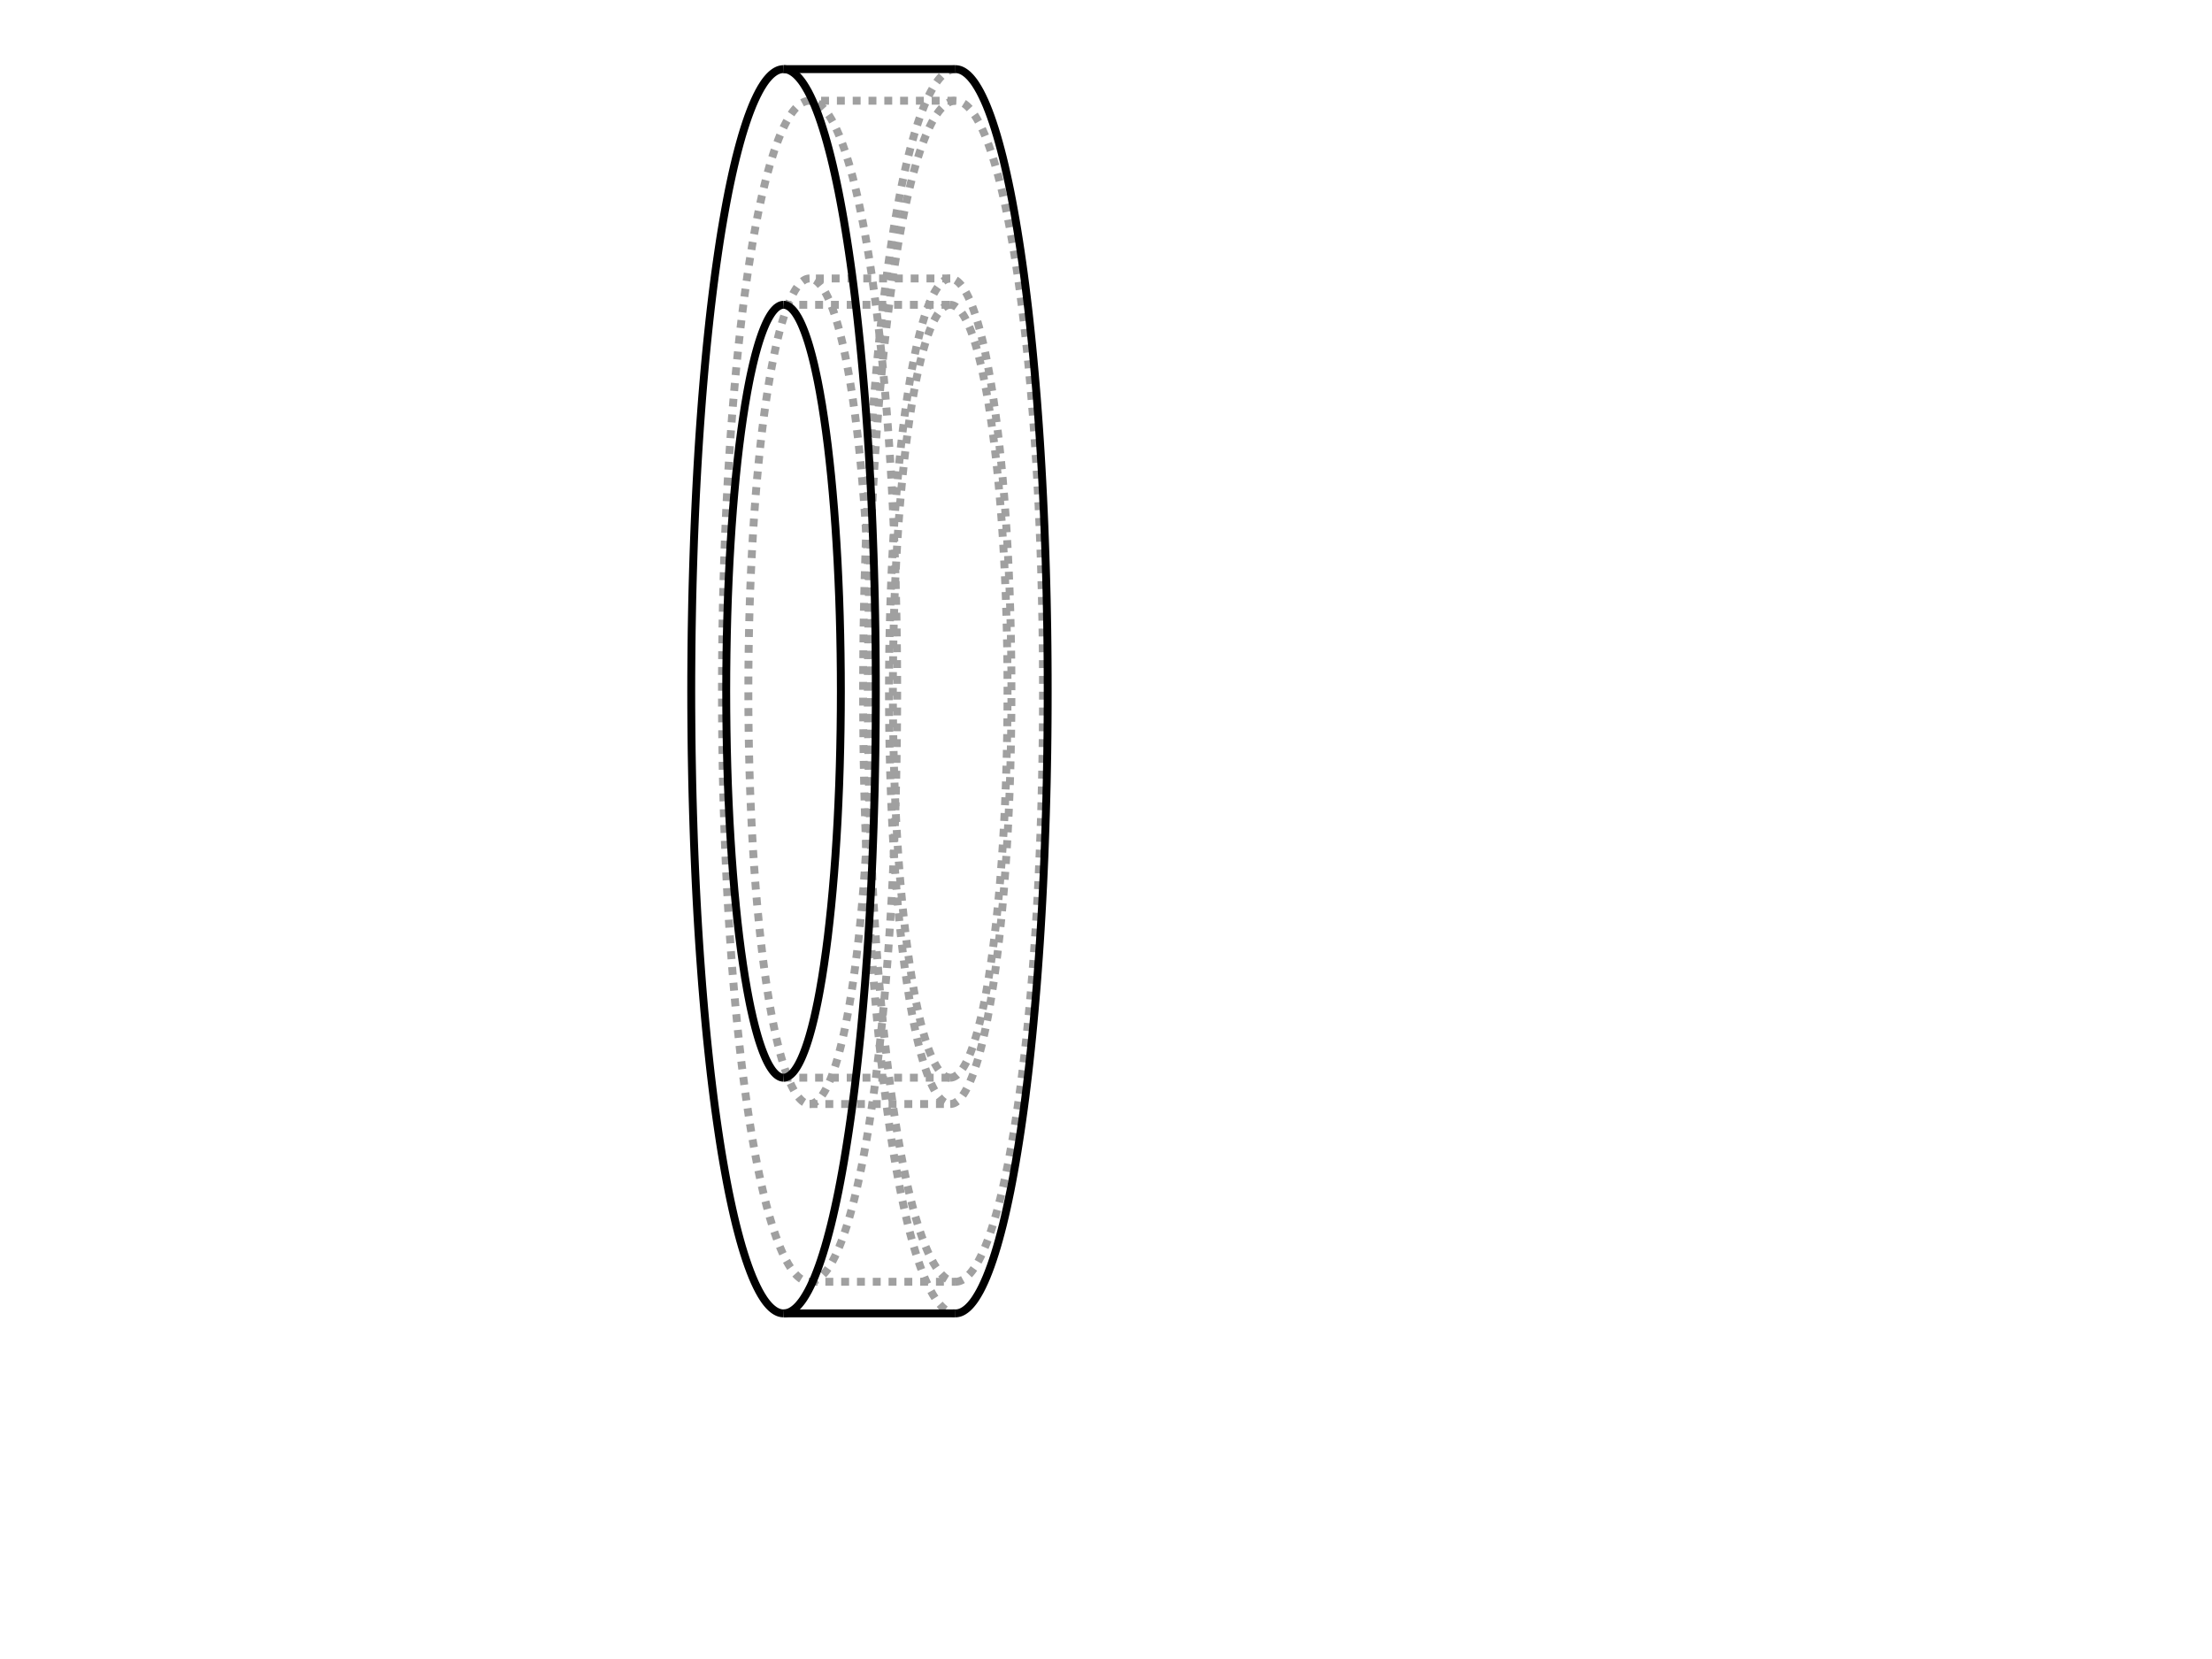
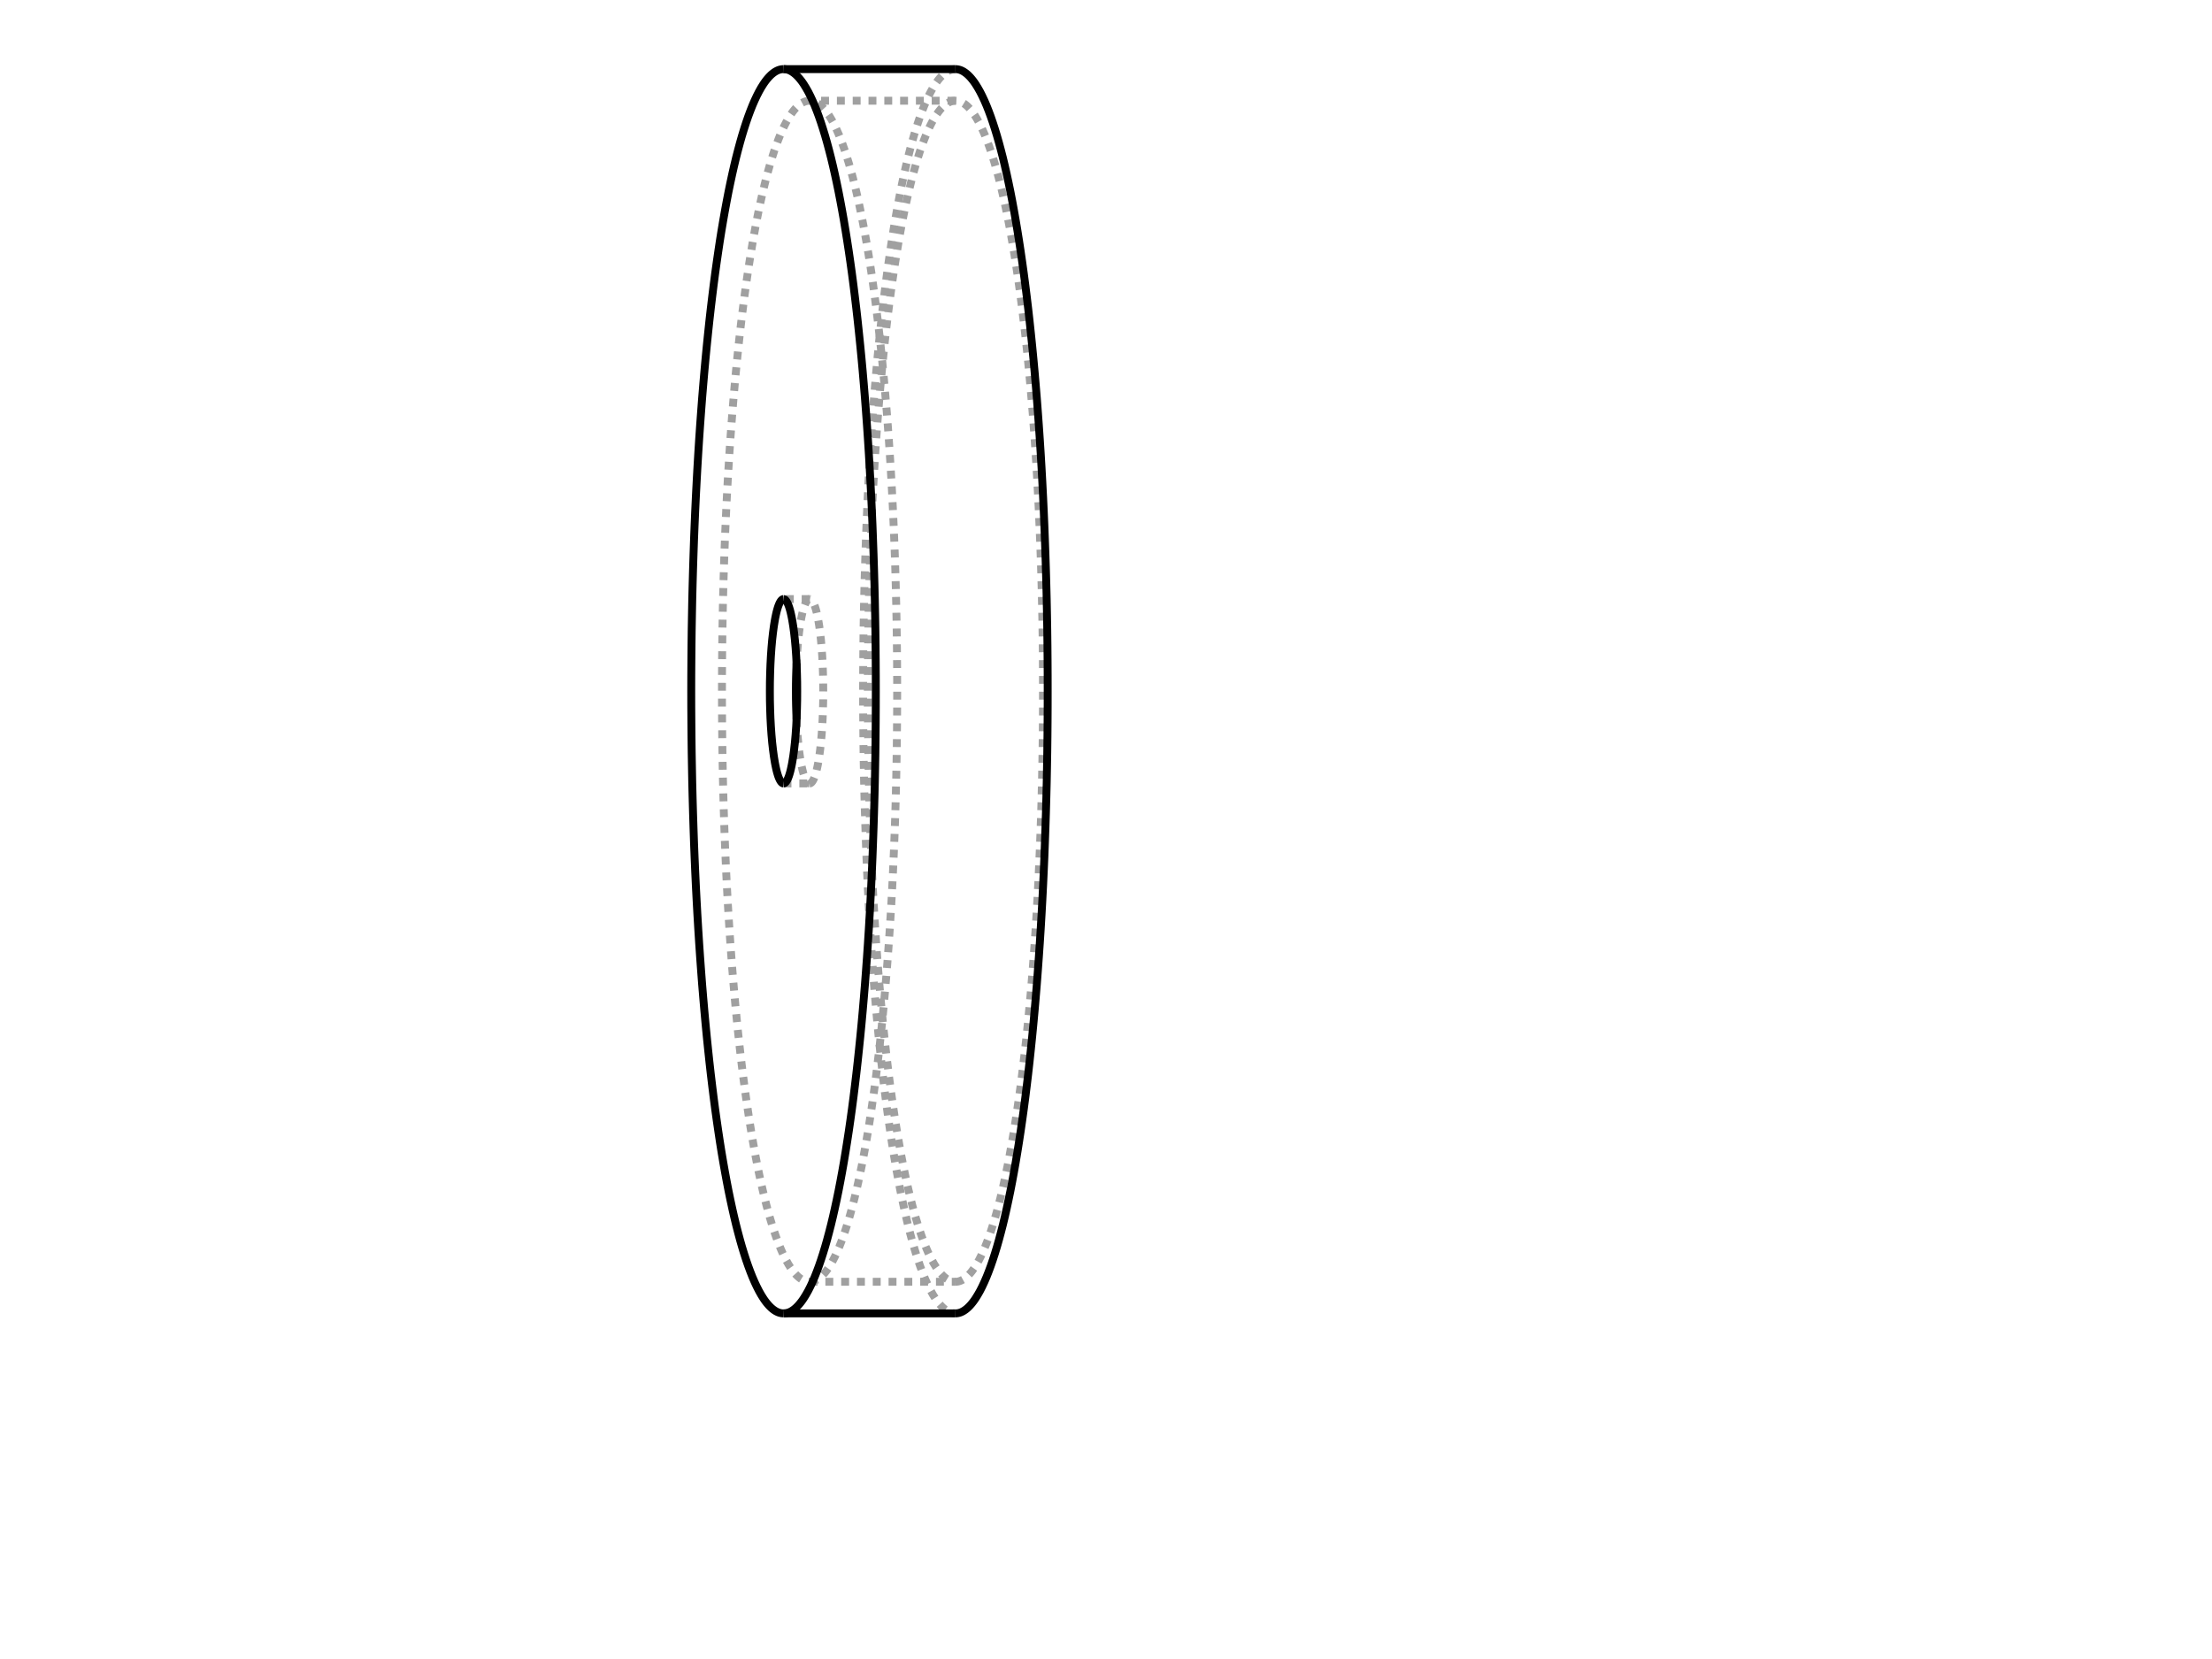
<svg xmlns="http://www.w3.org/2000/svg" width="640.0" height="480.0" viewBox="0 0 640 480">
  <g transform="scale(7.619048, -7.619048)   translate(35.29259,-26.25)" stroke-width="0.3" fill="none">
    <g stroke="rgb(160,160,160)" fill="none" stroke-dasharray="0.3,0.3">
      <path d="M0.989,23.625 L0.946,23.623 L0.903,23.618 L0.86,23.609 L0.817,23.597 L0.774,23.581 L0.731,23.561 L0.688,23.538 L0.645,23.511 L0.603,23.481 L0.56,23.447 L0.517,23.41 L0.475,23.369 L0.432,23.325 L0.39,23.277 L0.347,23.226 L0.305,23.171 L0.263,23.113 L0.221,23.051 L0.137,22.917 L0.054,22.769 L-0.028,22.608 L-0.11,22.433 L-0.192,22.244 L-0.272,22.042 L-0.352,21.827 L-0.431,21.598 L-0.509,21.357 L-0.587,21.102 L-0.663,20.835 L-0.738,20.556 L-0.813,20.264 L-0.886,19.96 L-0.958,19.643 L-1.029,19.315 L-1.099,18.976 L-1.167,18.625 L-1.234,18.262 L-1.3,17.889 L-1.365,17.505 L-1.428,17.11 L-1.489,16.705 L-1.549,16.29 L-1.608,15.866 L-1.665,15.431 L-1.72,14.988 L-1.774,14.535 L-1.826,14.073 L-1.876,13.603 L-1.925,13.125 L-1.972,12.639 L-2.017,12.146 L-2.06,11.645 L-2.102,11.137 L-2.141,10.622 L-2.179,10.101 L-2.215,9.574 L-2.249,9.041 L-2.281,8.503 L-2.311,7.959 L-2.339,7.411 L-2.365,6.858 L-2.389,6.301 L-2.411,5.74 L-2.43,5.176 L-2.448,4.609 L-2.464,4.039 L-2.478,3.467 L-2.489,2.892 L-2.499,2.316 L-2.506,1.738 L-2.511,1.159 L-2.515,0.58 L-2.516,1.446614031492811e-15 L-2.515,-0.58 L-2.511,-1.159 L-2.506,-1.738 L-2.499,-2.316 L-2.489,-2.892 L-2.478,-3.467 L-2.464,-4.039 L-2.448,-4.609 L-2.43,-5.176 L-2.411,-5.74 L-2.389,-6.301 L-2.365,-6.858 L-2.339,-7.411 L-2.311,-7.959 L-2.281,-8.503 L-2.249,-9.041 L-2.215,-9.574 L-2.179,-10.101 L-2.141,-10.622 L-2.102,-11.137 L-2.06,-11.645 L-2.017,-12.146 L-1.972,-12.639 L-1.925,-13.125 L-1.876,-13.603 L-1.826,-14.073 L-1.774,-14.535 L-1.72,-14.988 L-1.665,-15.431 L-1.608,-15.866 L-1.549,-16.29 L-1.489,-16.705 L-1.428,-17.11 L-1.365,-17.505 L-1.3,-17.889 L-1.234,-18.262 L-1.167,-18.625 L-1.099,-18.976 L-1.029,-19.315 L-0.958,-19.643 L-0.886,-19.96 L-0.813,-20.264 L-0.738,-20.556 L-0.663,-20.835 L-0.587,-21.102 L-0.509,-21.357 L-0.431,-21.598 L-0.352,-21.827 L-0.272,-22.042 L-0.192,-22.244 L-0.11,-22.433 L-0.028,-22.608 L0.054,-22.769 L0.137,-22.917 L0.221,-23.051 L0.263,-23.113 L0.305,-23.171 L0.347,-23.226 L0.39,-23.277 L0.432,-23.325 L0.475,-23.369 L0.517,-23.41 L0.56,-23.447 L0.603,-23.481 L0.645,-23.511 L0.688,-23.538 L0.731,-23.561 L0.774,-23.581 L0.817,-23.597 L0.86,-23.609 L0.903,-23.618 L0.946,-23.623 L0.989,-23.625 " />
      <path d="M0.989,22.425 L0.948,22.423 L0.907,22.418 L0.866,22.41 L0.826,22.398 L0.785,22.383 L0.744,22.364 L0.704,22.342 L0.663,22.317 L0.622,22.288 L0.582,22.256 L0.541,22.221 L0.501,22.182 L0.46,22.14 L0.42,22.095 L0.38,22.046 L0.34,21.994 L0.26,21.88 L0.181,21.753 L0.102,21.613 L0.023,21.459 L-0.055,21.293 L-0.132,21.114 L-0.208,20.922 L-0.284,20.718 L-0.359,20.501 L-0.433,20.272 L-0.507,20.031 L-0.579,19.777 L-0.651,19.512 L-0.721,19.235 L-0.791,18.946 L-0.859,18.646 L-0.927,18.334 L-0.993,18.012 L-1.058,17.679 L-1.121,17.335 L-1.184,16.98 L-1.245,16.616 L-1.305,16.241 L-1.363,15.857 L-1.42,15.463 L-1.476,15.06 L-1.53,14.647 L-1.583,14.226 L-1.634,13.797 L-1.683,13.359 L-1.731,12.912 L-1.777,12.459 L-1.821,11.997 L-1.864,11.529 L-1.905,11.053 L-1.945,10.571 L-1.982,10.083 L-2.018,9.588 L-2.052,9.088 L-2.084,8.582 L-2.115,8.071 L-2.143,7.555 L-2.17,7.034 L-2.194,6.51 L-2.217,5.981 L-2.238,5.449 L-2.257,4.913 L-2.274,4.375 L-2.289,3.834 L-2.302,3.29 L-2.313,2.745 L-2.322,2.198 L-2.329,1.65 L-2.334,1.1 L-2.337,0.55 L-2.338,1.1245224252899838e-13 L-2.337,-0.55 L-2.334,-1.1 L-2.329,-1.65 L-2.322,-2.198 L-2.313,-2.745 L-2.302,-3.29 L-2.289,-3.834 L-2.274,-4.375 L-2.257,-4.913 L-2.238,-5.449 L-2.217,-5.981 L-2.194,-6.51 L-2.17,-7.034 L-2.143,-7.555 L-2.115,-8.071 L-2.084,-8.582 L-2.052,-9.088 L-2.018,-9.588 L-1.982,-10.083 L-1.945,-10.571 L-1.905,-11.053 L-1.864,-11.529 L-1.821,-11.997 L-1.777,-12.459 L-1.731,-12.912 L-1.683,-13.359 L-1.634,-13.797 L-1.583,-14.226 L-1.53,-14.647 L-1.476,-15.06 L-1.42,-15.463 L-1.363,-15.857 L-1.305,-16.241 L-1.245,-16.616 L-1.184,-16.98 L-1.121,-17.335 L-1.058,-17.679 L-0.993,-18.012 L-0.927,-18.334 L-0.859,-18.646 L-0.791,-18.946 L-0.721,-19.235 L-0.651,-19.512 L-0.579,-19.777 L-0.507,-20.031 L-0.433,-20.272 L-0.359,-20.501 L-0.284,-20.718 L-0.208,-20.922 L-0.132,-21.114 L-0.055,-21.293 L0.023,-21.459 L0.102,-21.613 L0.181,-21.753 L0.26,-21.88 L0.34,-21.994 L0.38,-22.046 L0.42,-22.095 L0.46,-22.14 L0.501,-22.182 L0.541,-22.221 L0.582,-22.256 L0.622,-22.288 L0.663,-22.317 L0.704,-22.342 L0.744,-22.364 L0.785,-22.383 L0.826,-22.398 L0.866,-22.41 L0.907,-22.418 L0.948,-22.423 L0.989,-22.425 " />
      <path d="M0.989,-22.425 L1.03,-22.423 L1.071,-22.418 L1.111,-22.41 L1.152,-22.398 L1.193,-22.383 L1.234,-22.364 L1.274,-22.342 L1.315,-22.317 L1.356,-22.288 L1.396,-22.256 L1.437,-22.221 L1.477,-22.182 L1.517,-22.14 L1.558,-22.095 L1.598,-22.046 L1.638,-21.994 L1.718,-21.88 L1.797,-21.753 L1.876,-21.613 L1.955,-21.459 L2.032,-21.293 L2.11,-21.114 L2.186,-20.922 L2.262,-20.718 L2.337,-20.501 L2.411,-20.272 L2.485,-20.031 L2.557,-19.777 L2.629,-19.512 L2.699,-19.235 L2.769,-18.946 L2.837,-18.646 L2.904,-18.334 L2.971,-18.012 L3.036,-17.679 L3.099,-17.335 L3.162,-16.98 L3.223,-16.616 L3.283,-16.241 L3.341,-15.857 L3.398,-15.463 L3.454,-15.06 L3.508,-14.647 L3.56,-14.226 L3.611,-13.797 L3.661,-13.359 L3.709,-12.912 L3.755,-12.459 L3.799,-11.997 L3.842,-11.529 L3.883,-11.053 L3.923,-10.571 L3.96,-10.083 L3.996,-9.588 L4.03,-9.088 L4.062,-8.582 L4.093,-8.071 L4.121,-7.555 L4.148,-7.034 L4.172,-6.51 L4.195,-5.981 L4.216,-5.449 L4.235,-4.913 L4.252,-4.375 L4.266,-3.834 L4.279,-3.29 L4.29,-2.745 L4.299,-2.198 L4.306,-1.65 L4.311,-1.1 L4.314,-0.55 L4.315,1.069597016348225e-13 L4.314,0.55 L4.311,1.1 L4.306,1.65 L4.299,2.198 L4.29,2.745 L4.279,3.29 L4.266,3.834 L4.252,4.375 L4.235,4.913 L4.216,5.449 L4.195,5.981 L4.172,6.51 L4.148,7.034 L4.121,7.555 L4.093,8.071 L4.062,8.582 L4.03,9.088 L3.996,9.588 L3.96,10.083 L3.923,10.571 L3.883,11.053 L3.842,11.529 L3.799,11.997 L3.755,12.459 L3.709,12.912 L3.661,13.359 L3.611,13.797 L3.56,14.226 L3.508,14.647 L3.454,15.06 L3.398,15.463 L3.341,15.857 L3.283,16.241 L3.223,16.616 L3.162,16.98 L3.099,17.335 L3.036,17.679 L2.971,18.012 L2.904,18.334 L2.837,18.646 L2.769,18.946 L2.699,19.235 L2.629,19.512 L2.557,19.777 L2.485,20.031 L2.411,20.272 L2.337,20.501 L2.262,20.718 L2.186,20.922 L2.11,21.114 L2.032,21.293 L1.955,21.459 L1.876,21.613 L1.797,21.753 L1.718,21.88 L1.638,21.994 L1.598,22.046 L1.558,22.095 L1.517,22.14 L1.477,22.182 L1.437,22.221 L1.396,22.256 L1.356,22.288 L1.315,22.317 L1.274,22.342 L1.234,22.364 L1.193,22.383 L1.152,22.398 L1.111,22.41 L1.071,22.418 L1.03,22.423 L0.989,22.425 " />
      <path d="M0.989,22.425 L-4.549,22.425 " />
      <path d="M-4.549,22.425 L-4.59,22.423 L-4.631,22.418 L-4.672,22.41 L-4.712,22.398 L-4.753,22.383 L-4.794,22.364 L-4.835,22.342 L-4.875,22.317 L-4.916,22.288 L-4.956,22.256 L-4.997,22.221 L-5.037,22.182 L-5.078,22.14 L-5.118,22.095 L-5.158,22.046 L-5.198,21.994 L-5.278,21.88 L-5.357,21.753 L-5.436,21.613 L-5.515,21.459 L-5.593,21.293 L-5.67,21.114 L-5.746,20.922 L-5.822,20.718 L-5.897,20.501 L-5.971,20.272 L-6.045,20.031 L-6.117,19.777 L-6.189,19.512 L-6.259,19.235 L-6.329,18.946 L-6.397,18.646 L-6.465,18.334 L-6.531,18.012 L-6.596,17.679 L-6.659,17.335 L-6.722,16.98 L-6.783,16.616 L-6.843,16.241 L-6.901,15.857 L-6.958,15.463 L-7.014,15.06 L-7.068,14.647 L-7.121,14.226 L-7.172,13.797 L-7.221,13.359 L-7.269,12.912 L-7.315,12.459 L-7.36,11.997 L-7.402,11.529 L-7.443,11.053 L-7.483,10.571 L-7.52,10.083 L-7.556,9.588 L-7.59,9.088 L-7.622,8.582 L-7.653,8.071 L-7.681,7.555 L-7.708,7.034 L-7.732,6.51 L-7.755,5.981 L-7.776,5.449 L-7.795,4.913 L-7.812,4.375 L-7.827,3.834 L-7.84,3.29 L-7.851,2.745 L-7.86,2.198 L-7.867,1.65 L-7.872,1.1 L-7.875,0.55 L-7.876,1.1245224252899838e-13 L-7.875,-0.55 L-7.872,-1.1 L-7.867,-1.65 L-7.86,-2.198 L-7.851,-2.745 L-7.84,-3.29 L-7.827,-3.834 L-7.812,-4.375 L-7.795,-4.913 L-7.776,-5.449 L-7.755,-5.981 L-7.732,-6.51 L-7.708,-7.034 L-7.681,-7.555 L-7.653,-8.071 L-7.622,-8.582 L-7.59,-9.088 L-7.556,-9.588 L-7.52,-10.083 L-7.483,-10.571 L-7.443,-11.053 L-7.402,-11.529 L-7.36,-11.997 L-7.315,-12.459 L-7.269,-12.912 L-7.221,-13.359 L-7.172,-13.797 L-7.121,-14.226 L-7.068,-14.647 L-7.014,-15.06 L-6.958,-15.463 L-6.901,-15.857 L-6.843,-16.241 L-6.783,-16.616 L-6.722,-16.98 L-6.659,-17.335 L-6.596,-17.679 L-6.531,-18.012 L-6.465,-18.334 L-6.397,-18.646 L-6.329,-18.946 L-6.259,-19.235 L-6.189,-19.512 L-6.117,-19.777 L-6.045,-20.031 L-5.971,-20.272 L-5.897,-20.501 L-5.822,-20.718 L-5.746,-20.922 L-5.67,-21.114 L-5.593,-21.293 L-5.515,-21.459 L-5.436,-21.613 L-5.357,-21.753 L-5.278,-21.88 L-5.198,-21.994 L-5.158,-22.046 L-5.118,-22.095 L-5.078,-22.14 L-5.037,-22.182 L-4.997,-22.221 L-4.956,-22.256 L-4.916,-22.288 L-4.875,-22.317 L-4.835,-22.342 L-4.794,-22.364 L-4.753,-22.383 L-4.712,-22.398 L-4.672,-22.41 L-4.631,-22.418 L-4.59,-22.423 L-4.549,-22.425 " />
      <path d="M-4.549,-22.425 L-4.508,-22.423 L-4.467,-22.418 L-4.427,-22.41 L-4.386,-22.398 L-4.345,-22.383 L-4.304,-22.364 L-4.264,-22.342 L-4.223,-22.317 L-4.182,-22.288 L-4.142,-22.256 L-4.101,-22.221 L-4.061,-22.182 L-4.021,-22.14 L-3.98,-22.095 L-3.94,-22.046 L-3.9,-21.994 L-3.82,-21.88 L-3.741,-21.753 L-3.662,-21.613 L-3.583,-21.459 L-3.506,-21.293 L-3.428,-21.114 L-3.352,-20.922 L-3.276,-20.718 L-3.201,-20.501 L-3.127,-20.272 L-3.053,-20.031 L-2.981,-19.777 L-2.909,-19.512 L-2.839,-19.235 L-2.769,-18.946 L-2.701,-18.646 L-2.634,-18.334 L-2.567,-18.012 L-2.503,-17.679 L-2.439,-17.335 L-2.376,-16.98 L-2.315,-16.616 L-2.255,-16.241 L-2.197,-15.857 L-2.14,-15.463 L-2.084,-15.06 L-2.03,-14.647 L-1.978,-14.226 L-1.927,-13.797 L-1.877,-13.359 L-1.829,-12.912 L-1.783,-12.459 L-1.739,-11.997 L-1.696,-11.529 L-1.655,-11.053 L-1.615,-10.571 L-1.578,-10.083 L-1.542,-9.588 L-1.508,-9.088 L-1.476,-8.582 L-1.445,-8.071 L-1.417,-7.555 L-1.39,-7.034 L-1.366,-6.51 L-1.343,-5.981 L-1.322,-5.449 L-1.303,-4.913 L-1.286,-4.375 L-1.272,-3.834 L-1.259,-3.29 L-1.248,-2.745 L-1.239,-2.198 L-1.232,-1.65 L-1.227,-1.1 L-1.224,-0.55 L-1.223,1.069597016348225e-13 L-1.224,0.55 L-1.227,1.1 L-1.232,1.65 L-1.239,2.198 L-1.248,2.745 L-1.259,3.29 L-1.272,3.834 L-1.286,4.375 L-1.303,4.913 L-1.322,5.449 L-1.343,5.981 L-1.366,6.51 L-1.39,7.034 L-1.417,7.555 L-1.445,8.071 L-1.476,8.582 L-1.508,9.088 L-1.542,9.588 L-1.578,10.083 L-1.615,10.571 L-1.655,11.053 L-1.696,11.529 L-1.739,11.997 L-1.783,12.459 L-1.829,12.912 L-1.877,13.359 L-1.927,13.797 L-1.978,14.226 L-2.03,14.647 L-2.084,15.06 L-2.14,15.463 L-2.197,15.857 L-2.255,16.241 L-2.315,16.616 L-2.376,16.98 L-2.439,17.335 L-2.503,17.679 L-2.567,18.012 L-2.634,18.334 L-2.701,18.646 L-2.769,18.946 L-2.839,19.235 L-2.909,19.512 L-2.981,19.777 L-3.053,20.031 L-3.127,20.272 L-3.201,20.501 L-3.276,20.718 L-3.352,20.922 L-3.428,21.114 L-3.506,21.293 L-3.583,21.459 L-3.662,21.613 L-3.741,21.753 L-3.82,21.88 L-3.9,21.994 L-3.94,22.046 L-3.98,22.095 L-4.021,22.14 L-4.061,22.182 L-4.101,22.221 L-4.142,22.256 L-4.182,22.288 L-4.223,22.317 L-4.264,22.342 L-4.304,22.364 L-4.345,22.383 L-4.386,22.398 L-4.427,22.41 L-4.467,22.418 L-4.508,22.423 L-4.549,22.425 " />
-       <path d="M-4.549,15.675 L-4.578,15.674 L-4.606,15.67 L-4.635,15.664 L-4.663,15.656 L-4.692,15.646 L-4.72,15.633 L-4.749,15.617 L-4.777,15.6 L-4.834,15.557 L-4.89,15.505 L-4.947,15.444 L-5.003,15.374 L-5.059,15.294 L-5.114,15.205 L-5.169,15.107 L-5.224,15 L-5.278,14.884 L-5.332,14.759 L-5.386,14.625 L-5.439,14.482 L-5.491,14.33 L-5.543,14.17 L-5.595,14.001 L-5.645,13.824 L-5.695,13.639 L-5.745,13.445 L-5.793,13.243 L-5.841,13.033 L-5.888,12.816 L-5.934,12.59 L-5.98,12.357 L-6.024,12.117 L-6.068,11.869 L-6.111,11.614 L-6.152,11.353 L-6.193,11.084 L-6.272,10.527 L-6.347,9.944 L-6.417,9.338 L-6.482,8.709 L-6.544,8.059 L-6.6,7.389 L-6.651,6.702 L-6.697,5.999 L-6.738,5.281 L-6.774,4.55 L-6.805,3.809 L-6.83,3.058 L-6.849,2.3 L-6.863,1.536 L-6.872,0.769 L-6.874,9.59816928831738e-16 L-6.872,-0.769 L-6.863,-1.536 L-6.849,-2.3 L-6.83,-3.058 L-6.805,-3.809 L-6.774,-4.55 L-6.738,-5.281 L-6.697,-5.999 L-6.651,-6.702 L-6.6,-7.389 L-6.544,-8.059 L-6.482,-8.709 L-6.417,-9.338 L-6.347,-9.944 L-6.272,-10.527 L-6.193,-11.084 L-6.152,-11.353 L-6.111,-11.614 L-6.068,-11.869 L-6.024,-12.117 L-5.98,-12.357 L-5.934,-12.59 L-5.888,-12.816 L-5.841,-13.033 L-5.793,-13.243 L-5.745,-13.445 L-5.695,-13.639 L-5.645,-13.824 L-5.595,-14.001 L-5.543,-14.17 L-5.491,-14.33 L-5.439,-14.482 L-5.386,-14.625 L-5.332,-14.759 L-5.278,-14.884 L-5.224,-15 L-5.169,-15.107 L-5.114,-15.205 L-5.059,-15.294 L-5.003,-15.374 L-4.947,-15.444 L-4.89,-15.505 L-4.834,-15.557 L-4.777,-15.6 L-4.749,-15.617 L-4.72,-15.633 L-4.692,-15.646 L-4.663,-15.656 L-4.635,-15.664 L-4.606,-15.67 L-4.578,-15.674 L-4.549,-15.675 " />
-       <path d="M-4.549,-15.675 L-4.521,-15.674 L-4.492,-15.67 L-4.464,-15.664 L-4.435,-15.656 L-4.407,-15.646 L-4.378,-15.633 L-4.35,-15.617 L-4.321,-15.6 L-4.264,-15.557 L-4.208,-15.505 L-4.152,-15.444 L-4.095,-15.374 L-4.04,-15.294 L-3.984,-15.205 L-3.929,-15.107 L-3.874,-15 L-3.82,-14.884 L-3.766,-14.759 L-3.712,-14.625 L-3.659,-14.482 L-3.607,-14.33 L-3.555,-14.17 L-3.504,-14.001 L-3.453,-13.824 L-3.403,-13.639 L-3.354,-13.445 L-3.305,-13.243 L-3.257,-13.033 L-3.21,-12.816 L-3.164,-12.59 L-3.119,-12.357 L-3.074,-12.117 L-3.03,-11.869 L-2.988,-11.614 L-2.946,-11.353 L-2.905,-11.084 L-2.826,-10.527 L-2.752,-9.944 L-2.681,-9.338 L-2.616,-8.709 L-2.555,-8.059 L-2.498,-7.389 L-2.447,-6.702 L-2.401,-5.999 L-2.36,-5.281 L-2.324,-4.55 L-2.294,-3.809 L-2.269,-3.058 L-2.249,-2.3 L-2.235,-1.536 L-2.227,-0.769 L-2.224,-2.879450786495214e-15 L-2.227,0.769 L-2.235,1.536 L-2.249,2.3 L-2.269,3.058 L-2.294,3.809 L-2.324,4.55 L-2.36,5.281 L-2.401,5.999 L-2.447,6.702 L-2.498,7.389 L-2.555,8.059 L-2.616,8.709 L-2.681,9.338 L-2.752,9.944 L-2.826,10.527 L-2.905,11.084 L-2.946,11.353 L-2.988,11.614 L-3.03,11.869 L-3.074,12.117 L-3.119,12.357 L-3.164,12.59 L-3.21,12.816 L-3.257,13.033 L-3.305,13.243 L-3.354,13.445 L-3.403,13.639 L-3.453,13.824 L-3.504,14.001 L-3.555,14.17 L-3.607,14.33 L-3.659,14.482 L-3.712,14.625 L-3.766,14.759 L-3.82,14.884 L-3.874,15 L-3.929,15.107 L-3.984,15.205 L-4.04,15.294 L-4.095,15.374 L-4.152,15.444 L-4.208,15.505 L-4.264,15.557 L-4.321,15.6 L-4.35,15.617 L-4.378,15.633 L-4.407,15.646 L-4.435,15.656 L-4.464,15.664 L-4.492,15.67 L-4.521,15.674 L-4.549,15.675 " />
-       <path d="M0.791,15.675 L-4.549,15.675 " />
-       <path d="M0.791,15.675 L0.763,15.674 L0.734,15.67 L0.706,15.664 L0.677,15.656 L0.649,15.646 L0.62,15.633 L0.592,15.617 L0.563,15.6 L0.507,15.557 L0.45,15.505 L0.394,15.444 L0.338,15.374 L0.282,15.294 L0.226,15.205 L0.171,15.107 L0.116,15 L0.062,14.884 L0.008,14.759 L-0.046,14.625 L-0.099,14.482 L-0.151,14.33 L-0.203,14.17 L-0.254,14.001 L-0.305,13.824 L-0.355,13.639 L-0.404,13.445 L-0.453,13.243 L-0.501,13.033 L-0.548,12.816 L-0.594,12.59 L-0.639,12.357 L-0.684,12.117 L-0.728,11.869 L-0.77,11.614 L-0.812,11.353 L-0.853,11.084 L-0.932,10.527 L-1.006,9.944 L-1.076,9.338 L-1.142,8.709 L-1.203,8.059 L-1.26,7.389 L-1.311,6.702 L-1.357,5.999 L-1.398,5.281 L-1.434,4.55 L-1.464,3.809 L-1.489,3.058 L-1.509,2.3 L-1.523,1.536 L-1.531,0.769 L-1.534,9.59816928831738e-16 L-1.531,-0.769 L-1.523,-1.536 L-1.509,-2.3 L-1.489,-3.058 L-1.464,-3.809 L-1.434,-4.55 L-1.398,-5.281 L-1.357,-5.999 L-1.311,-6.702 L-1.26,-7.389 L-1.203,-8.059 L-1.142,-8.709 L-1.076,-9.338 L-1.006,-9.944 L-0.932,-10.527 L-0.853,-11.084 L-0.812,-11.353 L-0.77,-11.614 L-0.728,-11.869 L-0.684,-12.117 L-0.639,-12.357 L-0.594,-12.59 L-0.548,-12.816 L-0.501,-13.033 L-0.453,-13.243 L-0.404,-13.445 L-0.355,-13.639 L-0.305,-13.824 L-0.254,-14.001 L-0.203,-14.17 L-0.151,-14.33 L-0.099,-14.482 L-0.046,-14.625 L0.008,-14.759 L0.062,-14.884 L0.116,-15 L0.171,-15.107 L0.226,-15.205 L0.282,-15.294 L0.338,-15.374 L0.394,-15.444 L0.45,-15.505 L0.507,-15.557 L0.563,-15.6 L0.592,-15.617 L0.62,-15.633 L0.649,-15.646 L0.677,-15.656 L0.706,-15.664 L0.734,-15.67 L0.763,-15.674 L0.791,-15.675 " />
-       <path d="M0.791,-15.675 L0.82,-15.674 L0.848,-15.67 L0.877,-15.664 L0.905,-15.656 L0.934,-15.646 L0.962,-15.633 L0.991,-15.617 L1.019,-15.6 L1.076,-15.557 L1.132,-15.505 L1.189,-15.444 L1.245,-15.374 L1.301,-15.294 L1.356,-15.205 L1.411,-15.107 L1.466,-15 L1.521,-14.884 L1.574,-14.759 L1.628,-14.625 L1.681,-14.482 L1.733,-14.33 L1.785,-14.17 L1.837,-14.001 L1.887,-13.824 L1.937,-13.639 L1.987,-13.445 L2.035,-13.243 L2.083,-13.033 L2.13,-12.816 L2.176,-12.59 L2.222,-12.357 L2.266,-12.117 L2.31,-11.869 L2.353,-11.614 L2.394,-11.353 L2.435,-11.084 L2.514,-10.527 L2.589,-9.944 L2.659,-9.338 L2.725,-8.709 L2.786,-8.059 L2.842,-7.389 L2.893,-6.702 L2.939,-5.999 L2.98,-5.281 L3.016,-4.55 L3.047,-3.809 L3.072,-3.058 L3.091,-2.3 L3.105,-1.536 L3.114,-0.769 L3.116,-2.879450786495214e-15 L3.114,0.769 L3.105,1.536 L3.091,2.3 L3.072,3.058 L3.047,3.809 L3.016,4.55 L2.98,5.281 L2.939,5.999 L2.893,6.702 L2.842,7.389 L2.786,8.059 L2.725,8.709 L2.659,9.338 L2.589,9.944 L2.514,10.527 L2.435,11.084 L2.394,11.353 L2.353,11.614 L2.31,11.869 L2.266,12.117 L2.222,12.357 L2.176,12.59 L2.13,12.816 L2.083,13.033 L2.035,13.243 L1.987,13.445 L1.937,13.639 L1.887,13.824 L1.837,14.001 L1.785,14.17 L1.733,14.33 L1.681,14.482 L1.628,14.625 L1.574,14.759 L1.521,14.884 L1.466,15 L1.411,15.107 L1.356,15.205 L1.301,15.294 L1.245,15.374 L1.189,15.444 L1.132,15.505 L1.076,15.557 L1.019,15.6 L0.991,15.617 L0.962,15.633 L0.934,15.646 L0.905,15.656 L0.877,15.664 L0.848,15.67 L0.82,15.674 L0.791,15.675 " />
-       <path d="M0.791,14.675 L0.764,14.674 L0.738,14.671 L0.711,14.665 L0.684,14.657 L0.658,14.647 L0.631,14.635 L0.578,14.604 L0.525,14.565 L0.472,14.516 L0.419,14.459 L0.366,14.393 L0.314,14.318 L0.262,14.235 L0.211,14.143 L0.159,14.043 L0.108,13.934 L0.058,13.817 L0.008,13.692 L-0.042,13.558 L-0.091,13.416 L-0.14,13.266 L-0.188,13.108 L-0.235,12.942 L-0.282,12.769 L-0.328,12.587 L-0.373,12.398 L-0.418,12.202 L-0.462,11.998 L-0.506,11.787 L-0.548,11.569 L-0.59,11.344 L-0.671,10.873 L-0.748,10.377 L-0.822,9.855 L-0.892,9.31 L-0.957,8.742 L-1.019,8.153 L-1.076,7.544 L-1.129,6.918 L-1.177,6.274 L-1.22,5.616 L-1.258,4.944 L-1.292,4.26 L-1.321,3.566 L-1.344,2.863 L-1.362,2.153 L-1.375,1.438 L-1.383,0.72 L-1.386,7.52037990803441e-14 L-1.383,-0.72 L-1.375,-1.438 L-1.362,-2.153 L-1.344,-2.863 L-1.321,-3.566 L-1.292,-4.26 L-1.258,-4.944 L-1.22,-5.616 L-1.177,-6.274 L-1.129,-6.918 L-1.076,-7.544 L-1.019,-8.153 L-0.957,-8.742 L-0.892,-9.31 L-0.822,-9.855 L-0.748,-10.377 L-0.671,-10.873 L-0.59,-11.344 L-0.548,-11.569 L-0.506,-11.787 L-0.462,-11.998 L-0.418,-12.202 L-0.373,-12.398 L-0.328,-12.587 L-0.282,-12.769 L-0.235,-12.942 L-0.188,-13.108 L-0.14,-13.266 L-0.091,-13.416 L-0.042,-13.558 L0.008,-13.692 L0.058,-13.817 L0.108,-13.934 L0.159,-14.043 L0.211,-14.143 L0.262,-14.235 L0.314,-14.318 L0.366,-14.393 L0.419,-14.459 L0.472,-14.516 L0.525,-14.565 L0.578,-14.604 L0.631,-14.635 L0.658,-14.647 L0.684,-14.657 L0.711,-14.665 L0.738,-14.671 L0.764,-14.674 L0.791,-14.675 " />
-       <path d="M0.791,-14.675 L0.818,-14.674 L0.845,-14.671 L0.871,-14.665 L0.898,-14.657 L0.925,-14.647 L0.951,-14.635 L1.005,-14.604 L1.058,-14.565 L1.111,-14.516 L1.163,-14.459 L1.216,-14.393 L1.268,-14.318 L1.32,-14.235 L1.372,-14.143 L1.423,-14.043 L1.474,-13.934 L1.525,-13.817 L1.575,-13.692 L1.624,-13.558 L1.673,-13.416 L1.722,-13.266 L1.77,-13.108 L1.817,-12.942 L1.864,-12.769 L1.91,-12.587 L1.956,-12.398 L2.001,-12.202 L2.045,-11.998 L2.088,-11.787 L2.13,-11.569 L2.172,-11.344 L2.253,-10.873 L2.33,-10.377 L2.404,-9.855 L2.474,-9.31 L2.54,-8.742 L2.601,-8.153 L2.658,-7.544 L2.711,-6.918 L2.759,-6.274 L2.802,-5.616 L2.841,-4.944 L2.874,-4.26 L2.903,-3.566 L2.926,-2.863 L2.944,-2.153 L2.958,-1.438 L2.965,-0.72 L2.968,7.160946072484662e-14 L2.965,0.72 L2.958,1.438 L2.944,2.153 L2.926,2.863 L2.903,3.566 L2.874,4.26 L2.841,4.944 L2.802,5.616 L2.759,6.274 L2.711,6.918 L2.658,7.544 L2.601,8.153 L2.54,8.742 L2.474,9.31 L2.404,9.855 L2.33,10.377 L2.253,10.873 L2.172,11.344 L2.13,11.569 L2.088,11.787 L2.045,11.998 L2.001,12.202 L1.956,12.398 L1.91,12.587 L1.864,12.769 L1.817,12.942 L1.77,13.108 L1.722,13.266 L1.673,13.416 L1.624,13.558 L1.575,13.692 L1.525,13.817 L1.474,13.934 L1.423,14.043 L1.372,14.143 L1.32,14.235 L1.268,14.318 L1.216,14.393 L1.163,14.459 L1.111,14.516 L1.058,14.565 L1.005,14.604 L0.951,14.635 L0.925,14.647 L0.898,14.657 L0.871,14.665 L0.845,14.671 L0.818,14.674 L0.791,14.675 " />
-       <path d="M-5.538,14.675 L0.791,14.675 " />
+       <path d="M-4.549,3.5 L-4.57,3.497 L-4.59,3.489 L-4.61,3.476 L-4.631,3.457 L-4.651,3.432 L-4.671,3.403 L-4.691,3.368 L-4.71,3.328 L-4.729,3.282 L-4.748,3.232 L-4.786,3.116 L-4.821,2.981 L-4.855,2.827 L-4.887,2.656 L-4.917,2.468 L-4.945,2.265 L-4.97,2.048 L-4.993,1.818 L-5.013,1.577 L-5.03,1.326 L-5.044,1.067 " />
+       <path d="M-5.044,-1.067 L-5.03,-1.326 L-5.013,-1.577 L-4.993,-1.818 L-4.97,-2.048 L-4.945,-2.265 L-4.917,-2.468 L-4.887,-2.656 L-4.855,-2.827 L-4.821,-2.981 L-4.786,-3.116 L-4.748,-3.232 L-4.729,-3.282 L-4.71,-3.328 L-4.691,-3.368 L-4.671,-3.403 L-4.651,-3.432 L-4.631,-3.457 L-4.61,-3.476 L-4.59,-3.489 L-4.57,-3.497 L-4.549,-3.5 " />
+       <path d="M-4.549,-3.5 L-4.536,-3.499 L-4.524,-3.496 L-4.498,-3.483 L-4.473,-3.462 L-4.448,-3.433 L-4.423,-3.395 L-4.398,-3.349 L-4.374,-3.295 L-4.35,-3.234 L-4.327,-3.164 L-4.304,-3.087 L-4.282,-3.002 L-4.261,-2.91 L-4.24,-2.811 L-4.22,-2.706 L-4.182,-2.475 L-4.148,-2.22 L-4.117,-1.944 L-4.091,-1.65 L-4.069,-1.339 L-4.052,-1.016 L-4.04,-0.683 L-4.032,-0.343 L-4.03,1.1043616773590204e-13 L-4.032,0.343 L-4.04,0.683 L-4.052,1.016 L-4.069,1.339 L-4.091,1.65 L-4.117,1.944 L-4.148,2.22 L-4.182,2.475 L-4.22,2.706 L-4.24,2.811 L-4.261,2.91 L-4.282,3.002 L-4.304,3.087 L-4.327,3.164 L-4.35,3.234 L-4.374,3.295 L-4.398,3.349 L-4.423,3.395 L-4.448,3.433 L-4.473,3.462 L-4.498,3.483 L-4.524,3.496 L-4.536,3.499 L-4.549,3.5 " />
+       <path d="M-4.549,3.5 L-5.538,3.5 " />
      <path d="M-4.549,-22.425 L0.989,-22.425 " />
-       <path d="M-4.549,-15.675 L0.791,-15.675 " />
-       <path d="M-5.538,-14.675 L0.791,-14.675 " />
+       <path d="M-5.538,-3.5 L-4.549,-3.5 " />
    </g>
    <g stroke="rgb(0,0,0)" fill="none">
      <path d="M-5.538,23.625 L-5.581,23.623 L-5.624,23.618 L-5.667,23.609 L-5.71,23.597 L-5.753,23.581 L-5.796,23.561 L-5.839,23.538 L-5.882,23.511 L-5.924,23.481 L-5.967,23.447 L-6.01,23.41 L-6.052,23.369 L-6.095,23.325 L-6.137,23.277 L-6.18,23.226 L-6.222,23.171 L-6.264,23.113 L-6.306,23.051 L-6.39,22.917 L-6.473,22.769 L-6.555,22.608 L-6.637,22.433 L-6.719,22.244 L-6.799,22.042 L-6.879,21.827 L-6.958,21.598 L-7.036,21.357 L-7.114,21.102 L-7.19,20.835 L-7.265,20.556 L-7.34,20.264 L-7.413,19.96 L-7.485,19.643 L-7.556,19.315 L-7.626,18.976 L-7.694,18.625 L-7.761,18.262 L-7.827,17.889 L-7.892,17.505 L-7.955,17.11 L-8.016,16.705 L-8.076,16.29 L-8.135,15.866 L-8.192,15.431 L-8.247,14.988 L-8.301,14.535 L-8.353,14.073 L-8.403,13.603 L-8.452,13.125 L-8.499,12.639 L-8.544,12.146 L-8.587,11.645 L-8.629,11.137 L-8.668,10.622 L-8.706,10.101 L-8.742,9.574 L-8.776,9.041 L-8.808,8.503 L-8.838,7.959 L-8.866,7.411 L-8.892,6.858 L-8.916,6.301 L-8.938,5.74 L-8.957,5.176 L-8.975,4.609 L-8.991,4.039 L-9.005,3.467 L-9.016,2.892 L-9.026,2.316 L-9.033,1.738 L-9.038,1.159 L-9.042,0.58 L-9.043,1.446614031492811e-15 L-9.042,-0.58 L-9.038,-1.159 L-9.033,-1.738 L-9.026,-2.316 L-9.016,-2.892 L-9.005,-3.467 L-8.991,-4.039 L-8.975,-4.609 L-8.957,-5.176 L-8.938,-5.74 L-8.916,-6.301 L-8.892,-6.858 L-8.866,-7.411 L-8.838,-7.959 L-8.808,-8.503 L-8.776,-9.041 L-8.742,-9.574 L-8.706,-10.101 L-8.668,-10.622 L-8.629,-11.137 L-8.587,-11.645 L-8.544,-12.146 L-8.499,-12.639 L-8.452,-13.125 L-8.403,-13.603 L-8.353,-14.073 L-8.301,-14.535 L-8.247,-14.988 L-8.192,-15.431 L-8.135,-15.866 L-8.076,-16.29 L-8.016,-16.705 L-7.955,-17.11 L-7.892,-17.505 L-7.827,-17.889 L-7.761,-18.262 L-7.694,-18.625 L-7.626,-18.976 L-7.556,-19.315 L-7.485,-19.643 L-7.413,-19.96 L-7.34,-20.264 L-7.265,-20.556 L-7.19,-20.835 L-7.114,-21.102 L-7.036,-21.357 L-6.958,-21.598 L-6.879,-21.827 L-6.799,-22.042 L-6.719,-22.244 L-6.637,-22.433 L-6.555,-22.608 L-6.473,-22.769 L-6.39,-22.917 L-6.306,-23.051 L-6.264,-23.113 L-6.222,-23.171 L-6.18,-23.226 L-6.137,-23.277 L-6.095,-23.325 L-6.052,-23.369 L-6.01,-23.41 L-5.967,-23.447 L-5.924,-23.481 L-5.882,-23.511 L-5.839,-23.538 L-5.796,-23.561 L-5.753,-23.581 L-5.71,-23.597 L-5.667,-23.609 L-5.624,-23.618 L-5.581,-23.623 L-5.538,-23.625 " />
      <path d="M-5.538,-23.625 L-5.495,-23.623 L-5.452,-23.618 L-5.409,-23.609 L-5.366,-23.597 L-5.323,-23.581 L-5.28,-23.561 L-5.237,-23.538 L-5.195,-23.511 L-5.152,-23.481 L-5.109,-23.447 L-5.066,-23.41 L-5.024,-23.369 L-4.981,-23.325 L-4.939,-23.277 L-4.897,-23.226 L-4.854,-23.171 L-4.812,-23.113 L-4.77,-23.051 L-4.687,-22.917 L-4.603,-22.769 L-4.521,-22.608 L-4.439,-22.433 L-4.357,-22.244 L-4.277,-22.042 L-4.197,-21.827 L-4.118,-21.598 L-4.04,-21.357 L-3.962,-21.102 L-3.886,-20.835 L-3.811,-20.556 L-3.736,-20.264 L-3.663,-19.96 L-3.591,-19.643 L-3.52,-19.315 L-3.45,-18.976 L-3.382,-18.625 L-3.315,-18.262 L-3.249,-17.889 L-3.185,-17.505 L-3.122,-17.11 L-3.06,-16.705 L-3,-16.29 L-2.941,-15.866 L-2.884,-15.431 L-2.829,-14.988 L-2.775,-14.535 L-2.723,-14.073 L-2.673,-13.603 L-2.624,-13.125 L-2.577,-12.639 L-2.532,-12.146 L-2.489,-11.645 L-2.447,-11.137 L-2.408,-10.622 L-2.37,-10.101 L-2.334,-9.574 L-2.3,-9.041 L-2.268,-8.503 L-2.238,-7.959 L-2.21,-7.411 L-2.184,-6.858 L-2.16,-6.301 L-2.139,-5.74 L-2.119,-5.176 L-2.101,-4.609 L-2.085,-4.039 L-2.071,-3.467 L-2.06,-2.892 L-2.05,-2.316 L-2.043,-1.738 L-2.038,-1.159 L-2.035,-0.58 L-2.034,-4.339842094478432e-15 L-2.035,0.58 L-2.038,1.159 L-2.043,1.738 L-2.05,2.316 L-2.06,2.892 L-2.071,3.467 L-2.085,4.039 L-2.101,4.609 L-2.119,5.176 L-2.139,5.74 L-2.16,6.301 L-2.184,6.858 L-2.21,7.411 L-2.238,7.959 L-2.268,8.503 L-2.3,9.041 L-2.334,9.574 L-2.37,10.101 L-2.408,10.622 L-2.447,11.137 L-2.489,11.645 L-2.532,12.146 L-2.577,12.639 L-2.624,13.125 L-2.673,13.603 L-2.723,14.073 L-2.775,14.535 L-2.829,14.988 L-2.884,15.431 L-2.941,15.866 L-3,16.29 L-3.06,16.705 L-3.122,17.11 L-3.185,17.505 L-3.249,17.889 L-3.315,18.262 L-3.382,18.625 L-3.45,18.976 L-3.52,19.315 L-3.591,19.643 L-3.663,19.96 L-3.736,20.264 L-3.811,20.556 L-3.886,20.835 L-3.962,21.102 L-4.04,21.357 L-4.118,21.598 L-4.197,21.827 L-4.277,22.042 L-4.357,22.244 L-4.439,22.433 L-4.521,22.608 L-4.603,22.769 L-4.687,22.917 L-4.77,23.051 L-4.812,23.113 L-4.854,23.171 L-4.897,23.226 L-4.939,23.277 L-4.981,23.325 L-5.024,23.369 L-5.066,23.41 L-5.109,23.447 L-5.152,23.481 L-5.195,23.511 L-5.237,23.538 L-5.28,23.561 L-5.323,23.581 L-5.366,23.597 L-5.409,23.609 L-5.452,23.618 L-5.495,23.623 L-5.538,23.625 " />
      <path d="M0.989,23.625 L-5.538,23.625 " />
      <path d="M0.989,-23.625 L1.032,-23.623 L1.075,-23.618 L1.118,-23.609 L1.161,-23.597 L1.204,-23.581 L1.247,-23.561 L1.29,-23.538 L1.332,-23.511 L1.375,-23.481 L1.418,-23.447 L1.461,-23.41 L1.503,-23.369 L1.546,-23.325 L1.588,-23.277 L1.63,-23.226 L1.673,-23.171 L1.715,-23.113 L1.757,-23.051 L1.84,-22.917 L1.924,-22.769 L2.006,-22.608 L2.088,-22.433 L2.17,-22.244 L2.25,-22.042 L2.33,-21.827 L2.409,-21.598 L2.487,-21.357 L2.565,-21.102 L2.641,-20.835 L2.716,-20.556 L2.791,-20.264 L2.864,-19.96 L2.936,-19.643 L3.007,-19.315 L3.077,-18.976 L3.145,-18.625 L3.212,-18.262 L3.278,-17.889 L3.342,-17.505 L3.405,-17.11 L3.467,-16.705 L3.527,-16.29 L3.586,-15.866 L3.643,-15.431 L3.698,-14.988 L3.752,-14.535 L3.804,-14.073 L3.854,-13.603 L3.903,-13.125 L3.95,-12.639 L3.995,-12.146 L4.038,-11.645 L4.08,-11.137 L4.119,-10.622 L4.157,-10.101 L4.193,-9.574 L4.227,-9.041 L4.259,-8.503 L4.289,-7.959 L4.317,-7.411 L4.343,-6.858 L4.367,-6.301 L4.388,-5.74 L4.408,-5.176 L4.426,-4.609 L4.442,-4.039 L4.456,-3.467 L4.467,-2.892 L4.477,-2.316 L4.484,-1.738 L4.489,-1.159 L4.492,-0.58 L4.493,-4.339842094478432e-15 L4.492,0.58 L4.489,1.159 L4.484,1.738 L4.477,2.316 L4.467,2.892 L4.456,3.467 L4.442,4.039 L4.426,4.609 L4.408,5.176 L4.388,5.74 L4.367,6.301 L4.343,6.858 L4.317,7.411 L4.289,7.959 L4.259,8.503 L4.227,9.041 L4.193,9.574 L4.157,10.101 L4.119,10.622 L4.08,11.137 L4.038,11.645 L3.995,12.146 L3.95,12.639 L3.903,13.125 L3.854,13.603 L3.804,14.073 L3.752,14.535 L3.698,14.988 L3.643,15.431 L3.586,15.866 L3.527,16.29 L3.467,16.705 L3.405,17.11 L3.342,17.505 L3.278,17.889 L3.212,18.262 L3.145,18.625 L3.077,18.976 L3.007,19.315 L2.936,19.643 L2.864,19.96 L2.791,20.264 L2.716,20.556 L2.641,20.835 L2.565,21.102 L2.487,21.357 L2.409,21.598 L2.33,21.827 L2.25,22.042 L2.17,22.244 L2.088,22.433 L2.006,22.608 L1.924,22.769 L1.84,22.917 L1.757,23.051 L1.715,23.113 L1.673,23.171 L1.63,23.226 L1.588,23.277 L1.546,23.325 L1.503,23.369 L1.461,23.41 L1.418,23.447 L1.375,23.481 L1.332,23.511 L1.29,23.538 L1.247,23.561 L1.204,23.581 L1.161,23.597 L1.118,23.609 L1.075,23.618 L1.032,23.623 L0.989,23.625 " />
-       <path d="M-5.538,14.675 L-5.565,14.674 L-5.591,14.671 L-5.618,14.665 L-5.645,14.657 L-5.672,14.647 L-5.698,14.635 L-5.751,14.604 L-5.805,14.565 L-5.857,14.516 L-5.91,14.459 L-5.963,14.393 L-6.015,14.318 L-6.067,14.235 L-6.119,14.143 L-6.17,14.043 L-6.221,13.934 L-6.271,13.817 L-6.321,13.692 L-6.371,13.558 L-6.42,13.416 L-6.469,13.266 L-6.517,13.108 L-6.564,12.942 L-6.611,12.769 L-6.657,12.587 L-6.703,12.398 L-6.747,12.202 L-6.792,11.998 L-6.835,11.787 L-6.877,11.569 L-6.919,11.344 L-7,10.873 L-7.077,10.377 L-7.151,9.855 L-7.221,9.31 L-7.287,8.742 L-7.348,8.153 L-7.405,7.544 L-7.458,6.918 L-7.506,6.274 L-7.549,5.616 L-7.588,4.944 L-7.621,4.26 L-7.65,3.566 L-7.673,2.863 L-7.691,2.153 L-7.704,1.438 L-7.712,0.72 L-7.715,1.1197769189432878e-13 L-7.712,-0.72 L-7.704,-1.438 L-7.691,-2.153 L-7.673,-2.863 L-7.65,-3.566 L-7.621,-4.26 L-7.588,-4.944 L-7.549,-5.616 L-7.506,-6.274 L-7.458,-6.918 L-7.405,-7.544 L-7.348,-8.153 L-7.287,-8.742 L-7.221,-9.31 L-7.151,-9.855 L-7.077,-10.377 L-7,-10.873 L-6.919,-11.344 L-6.877,-11.569 L-6.835,-11.787 L-6.792,-11.998 L-6.747,-12.202 L-6.703,-12.398 L-6.657,-12.587 L-6.611,-12.769 L-6.564,-12.942 L-6.517,-13.108 L-6.469,-13.266 L-6.42,-13.416 L-6.371,-13.558 L-6.321,-13.692 L-6.271,-13.817 L-6.221,-13.934 L-6.17,-14.043 L-6.119,-14.143 L-6.067,-14.235 L-6.015,-14.318 L-5.963,-14.393 L-5.91,-14.459 L-5.857,-14.516 L-5.805,-14.565 L-5.751,-14.604 L-5.698,-14.635 L-5.672,-14.647 L-5.645,-14.657 L-5.618,-14.665 L-5.591,-14.671 L-5.565,-14.674 L-5.538,-14.675 " />
-       <path d="M-5.538,-14.675 L-5.511,-14.674 L-5.485,-14.671 L-5.458,-14.665 L-5.431,-14.657 L-5.405,-14.647 L-5.378,-14.635 L-5.325,-14.604 L-5.272,-14.565 L-5.219,-14.516 L-5.166,-14.459 L-5.113,-14.393 L-5.061,-14.318 L-5.009,-14.235 L-4.957,-14.143 L-4.906,-14.043 L-4.855,-13.934 L-4.805,-13.817 L-4.755,-13.692 L-4.705,-13.558 L-4.656,-13.416 L-4.607,-13.266 L-4.559,-13.108 L-4.512,-12.942 L-4.465,-12.769 L-4.419,-12.587 L-4.373,-12.398 L-4.329,-12.202 L-4.285,-11.998 L-4.241,-11.787 L-4.199,-11.569 L-4.157,-11.344 L-4.076,-10.873 L-3.999,-10.377 L-3.925,-9.855 L-3.855,-9.31 L-3.79,-8.742 L-3.728,-8.153 L-3.671,-7.544 L-3.618,-6.918 L-3.57,-6.274 L-3.527,-5.616 L-3.488,-4.944 L-3.455,-4.26 L-3.426,-3.566 L-3.403,-2.863 L-3.385,-2.153 L-3.372,-1.438 L-3.364,-0.72 L-3.361,1.083833535388313e-13 L-3.364,0.72 L-3.372,1.438 L-3.385,2.153 L-3.403,2.863 L-3.426,3.566 L-3.455,4.26 L-3.488,4.944 L-3.527,5.616 L-3.57,6.274 L-3.618,6.918 L-3.671,7.544 L-3.728,8.153 L-3.79,8.742 L-3.855,9.31 L-3.925,9.855 L-3.999,10.377 L-4.076,10.873 L-4.157,11.344 L-4.199,11.569 L-4.241,11.787 L-4.285,11.998 L-4.329,12.202 L-4.373,12.398 L-4.419,12.587 L-4.465,12.769 L-4.512,12.942 L-4.559,13.108 L-4.607,13.266 L-4.656,13.416 L-4.705,13.558 L-4.755,13.692 L-4.805,13.817 L-4.855,13.934 L-4.906,14.043 L-4.957,14.143 L-5.009,14.235 L-5.061,14.318 L-5.113,14.393 L-5.166,14.459 L-5.219,14.516 L-5.272,14.565 L-5.325,14.604 L-5.378,14.635 L-5.405,14.647 L-5.431,14.657 L-5.458,14.665 L-5.485,14.671 L-5.511,14.674 L-5.538,14.675 " />
+       <path d="M-5.044,1.067 L-5.054,0.806 L-5.062,0.54 L-5.067,0.271 L-5.068,1.112934204953052e-13 L-5.067,-0.271 L-5.062,-0.54 L-5.054,-0.806 L-5.044,-1.067 " />
+       <path d="M-5.538,3.5 L-5.551,3.499 L-5.564,3.496 L-5.589,3.483 L-5.614,3.462 L-5.639,3.433 L-5.664,3.395 L-5.689,3.349 L-5.713,3.295 L-5.737,3.234 L-5.76,3.164 L-5.783,3.087 L-5.805,3.002 L-5.826,2.91 L-5.847,2.811 L-5.867,2.706 L-5.905,2.475 L-5.939,2.22 L-5.97,1.944 L-5.996,1.65 L-6.018,1.339 L-6.035,1.016 L-6.047,0.683 L-6.055,0.343 L-6.057,1.112934204953052e-13 L-6.055,-0.343 L-6.047,-0.683 L-6.035,-1.016 L-6.018,-1.339 L-5.996,-1.65 L-5.97,-1.944 L-5.939,-2.22 L-5.905,-2.475 L-5.867,-2.706 L-5.847,-2.811 L-5.826,-2.91 L-5.805,-3.002 L-5.783,-3.087 L-5.76,-3.164 L-5.737,-3.234 L-5.713,-3.295 L-5.689,-3.349 L-5.664,-3.395 L-5.639,-3.433 L-5.614,-3.462 L-5.589,-3.483 L-5.564,-3.496 L-5.551,-3.499 L-5.538,-3.5 " />
+       <path d="M-5.538,-3.5 L-5.525,-3.499 L-5.513,-3.496 L-5.487,-3.483 L-5.462,-3.462 L-5.437,-3.433 L-5.412,-3.395 L-5.387,-3.349 L-5.363,-3.295 L-5.339,-3.234 L-5.316,-3.164 L-5.293,-3.087 L-5.271,-3.002 L-5.25,-2.91 L-5.229,-2.811 L-5.209,-2.706 L-5.171,-2.475 L-5.137,-2.22 L-5.106,-1.944 L-5.08,-1.65 L-5.058,-1.339 L-5.041,-1.016 L-5.029,-0.683 L-5.021,-0.343 L-5.019,1.1043616773590204e-13 L-5.021,0.343 L-5.029,0.683 L-5.041,1.016 L-5.058,1.339 L-5.08,1.65 L-5.106,1.944 L-5.137,2.22 L-5.171,2.475 L-5.209,2.706 L-5.229,2.811 L-5.25,2.91 L-5.271,3.002 L-5.293,3.087 L-5.316,3.164 L-5.339,3.234 L-5.363,3.295 L-5.387,3.349 L-5.412,3.395 L-5.437,3.433 L-5.462,3.462 L-5.487,3.483 L-5.513,3.496 L-5.525,3.499 L-5.538,3.5 " />
      <path d="M-5.538,-23.625 L0.989,-23.625 " />
    </g>
  </g>
</svg>
